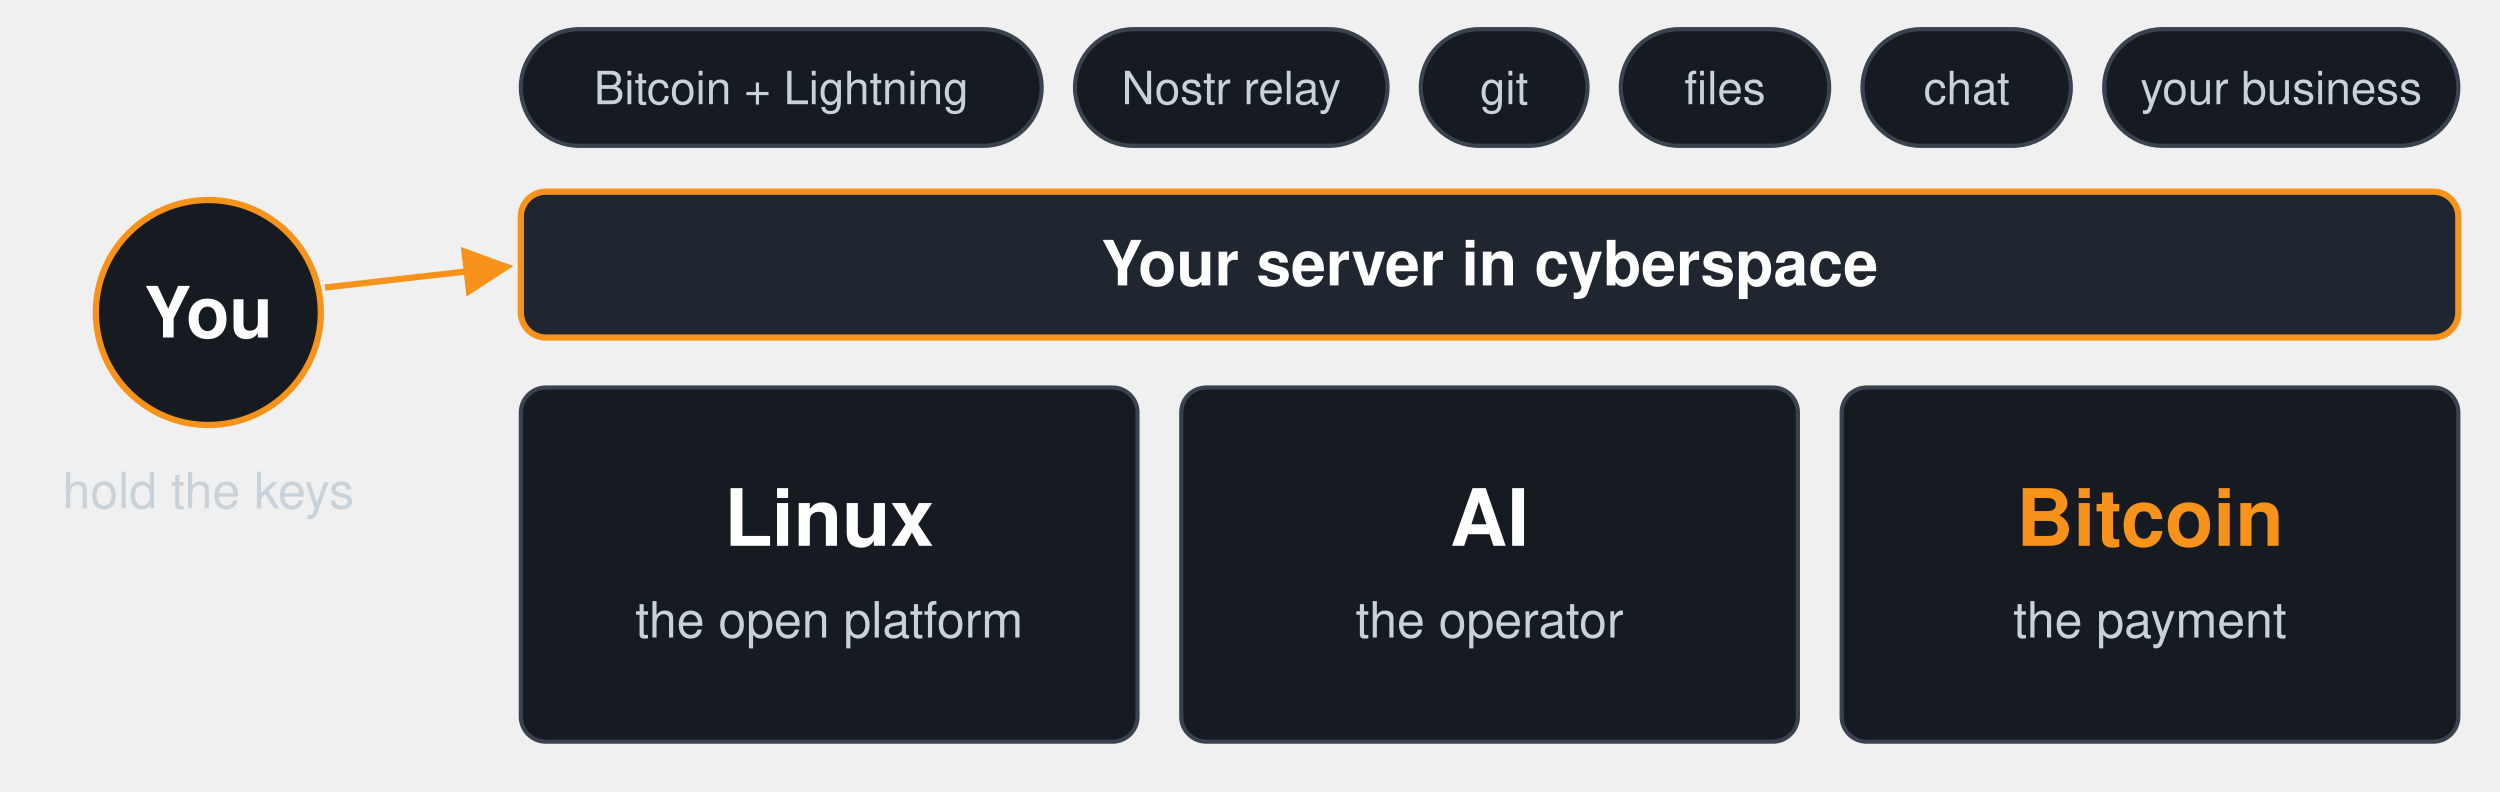
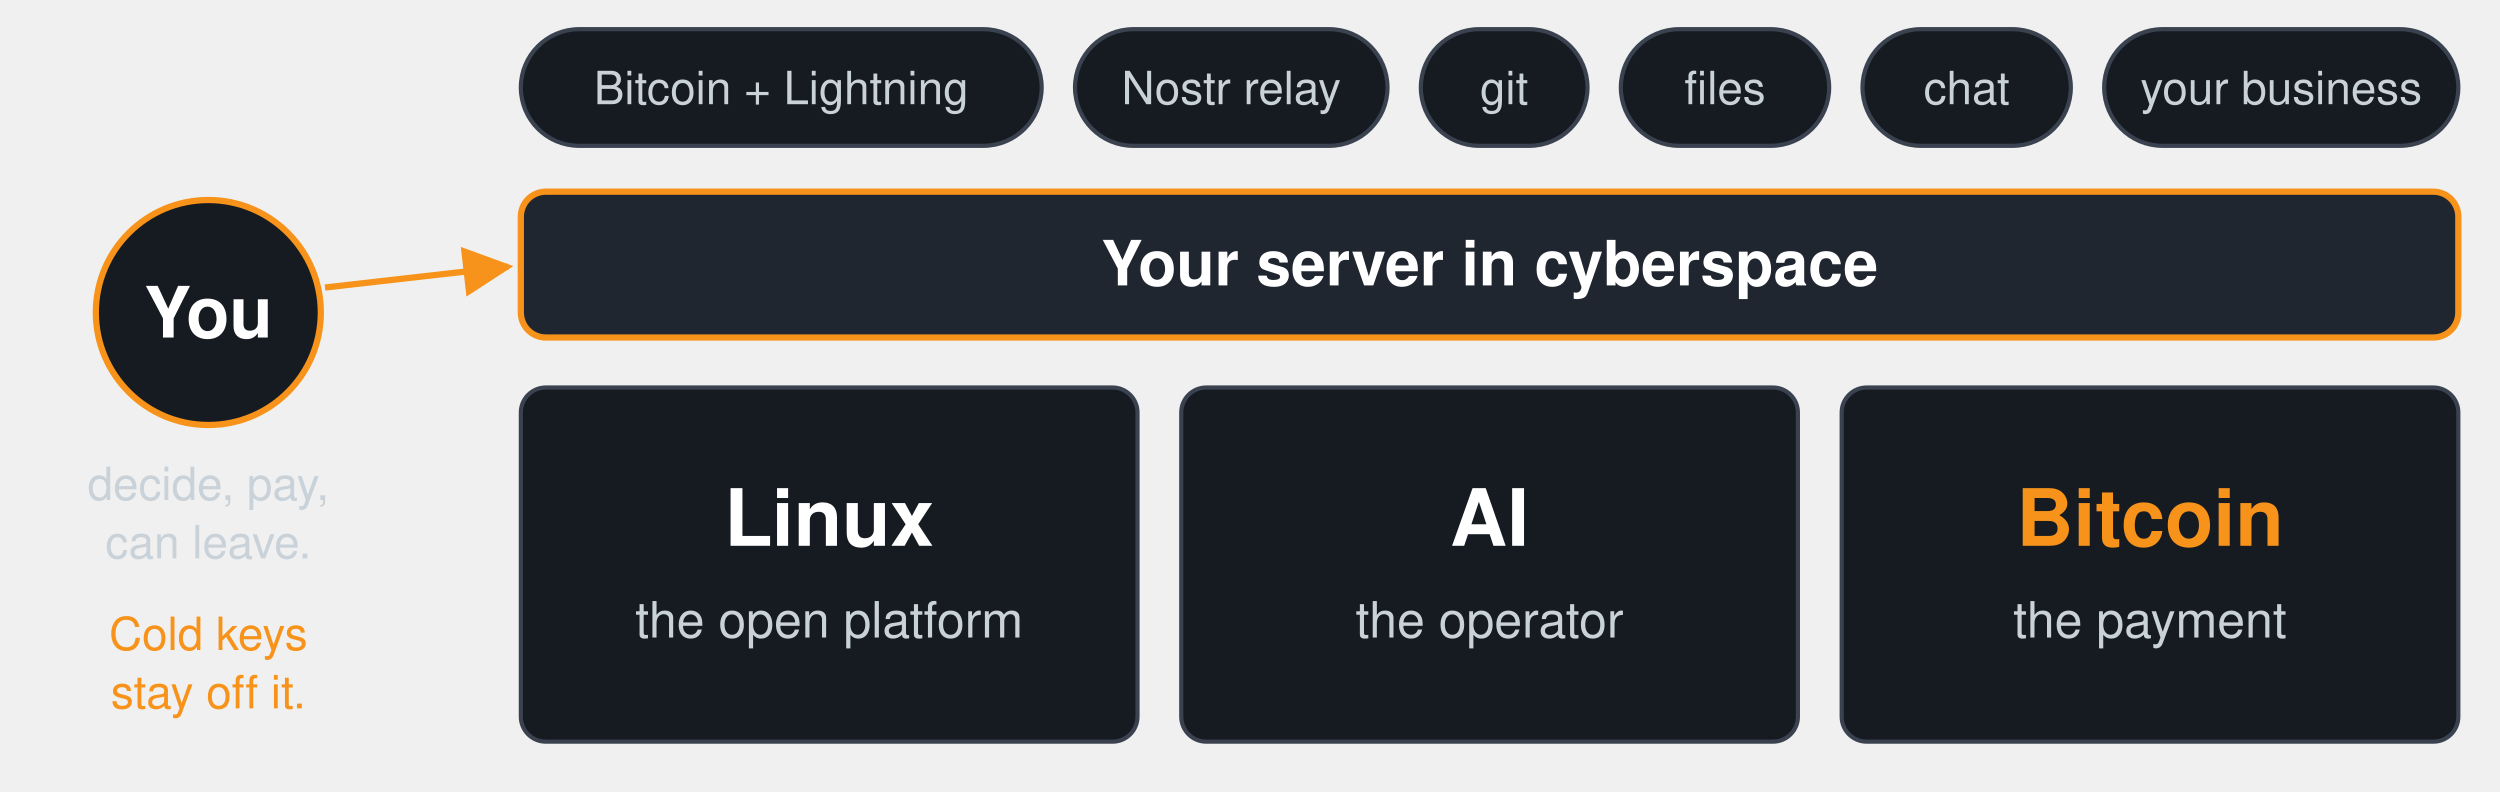
<svg xmlns="http://www.w3.org/2000/svg" viewBox="0 0 1200 380" font-family="Helvetica, Arial, sans-serif">
  <defs>
    <marker id="a" viewBox="0 0 10 10" refX="9" refY="5" markerWidth="8" markerHeight="8" orient="auto">
      <path d="M0 0 L10 5 L0 10 z" fill="#f7931a" />
    </marker>
  </defs>
  <g font-size="22" fill="#c9d1d9" text-anchor="middle">
    <g fill="#161b22" stroke="#3a4250" stroke-width="2">
      <rect x="250" y="14" width="250" height="56" rx="28" />
      <rect x="516" y="14" width="150" height="56" rx="28" />
      <rect x="682" y="14" width="80" height="56" rx="28" />
      <rect x="778" y="14" width="100" height="56" rx="28" />
      <rect x="894" y="14" width="100" height="56" rx="28" />
      <rect x="1010" y="14" width="170" height="56" rx="28" />
    </g>
    <text x="375" y="50">Bitcoin + Lightning</text>
    <text x="591" y="50">Nostr relay</text>
    <text x="722" y="50">git</text>
    <text x="828" y="50">files</text>
    <text x="944" y="50">chat</text>
    <text x="1095" y="50">your business</text>
  </g>
  <rect x="250" y="92" width="930" height="70" rx="12" fill="#1f2630" stroke="#f7931a" stroke-width="3" />
  <text x="715" y="137" font-size="30" font-weight="bold" fill="#ffffff" text-anchor="middle">Your server in cyberspace</text>
  <g fill="#161b22" stroke="#3a4250" stroke-width="2">
    <rect x="250" y="186" width="296" height="170" rx="12" />
    <rect x="567" y="186" width="296" height="170" rx="12" />
    <rect x="884" y="186" width="296" height="170" rx="12" />
  </g>
  <g text-anchor="middle">
    <g font-size="38" font-weight="bold" fill="#ffffff">
      <text x="398" y="262">Linux</text>
      <text x="715" y="262">AI</text>
      <text x="1032" y="262" fill="#f7931a">Bitcoin</text>
    </g>
    <g font-size="24" fill="#c9d1d9">
      <text x="398" y="306">the open platform</text>
      <text x="715" y="306">the operator</text>
      <text x="1032" y="306">the payment</text>
    </g>
  </g>
  <circle cx="100" cy="150" r="54" fill="#161b22" stroke="#f7931a" stroke-width="3" />
  <text x="100" y="162" font-size="34" font-weight="bold" fill="#ffffff" text-anchor="middle">You</text>
-   <text x="100" y="244" font-size="24" fill="#c9d1d9" text-anchor="middle">hold the keys</text>
+   <g font-size="22" fill="#c9d1d9" text-anchor="middle">
+     <text x="100" y="240">decide, pay,</text>
+     <text x="100" y="268">can leave.</text>
+     <text x="100" y="312" fill="#f7931a">Cold keys</text>
+     <text x="100" y="340" fill="#f7931a">stay off it.</text>
+   </g>
  <path d="M156 138 L244 128" stroke="#f7931a" stroke-width="3" fill="none" marker-end="url(#a)" />
</svg>
